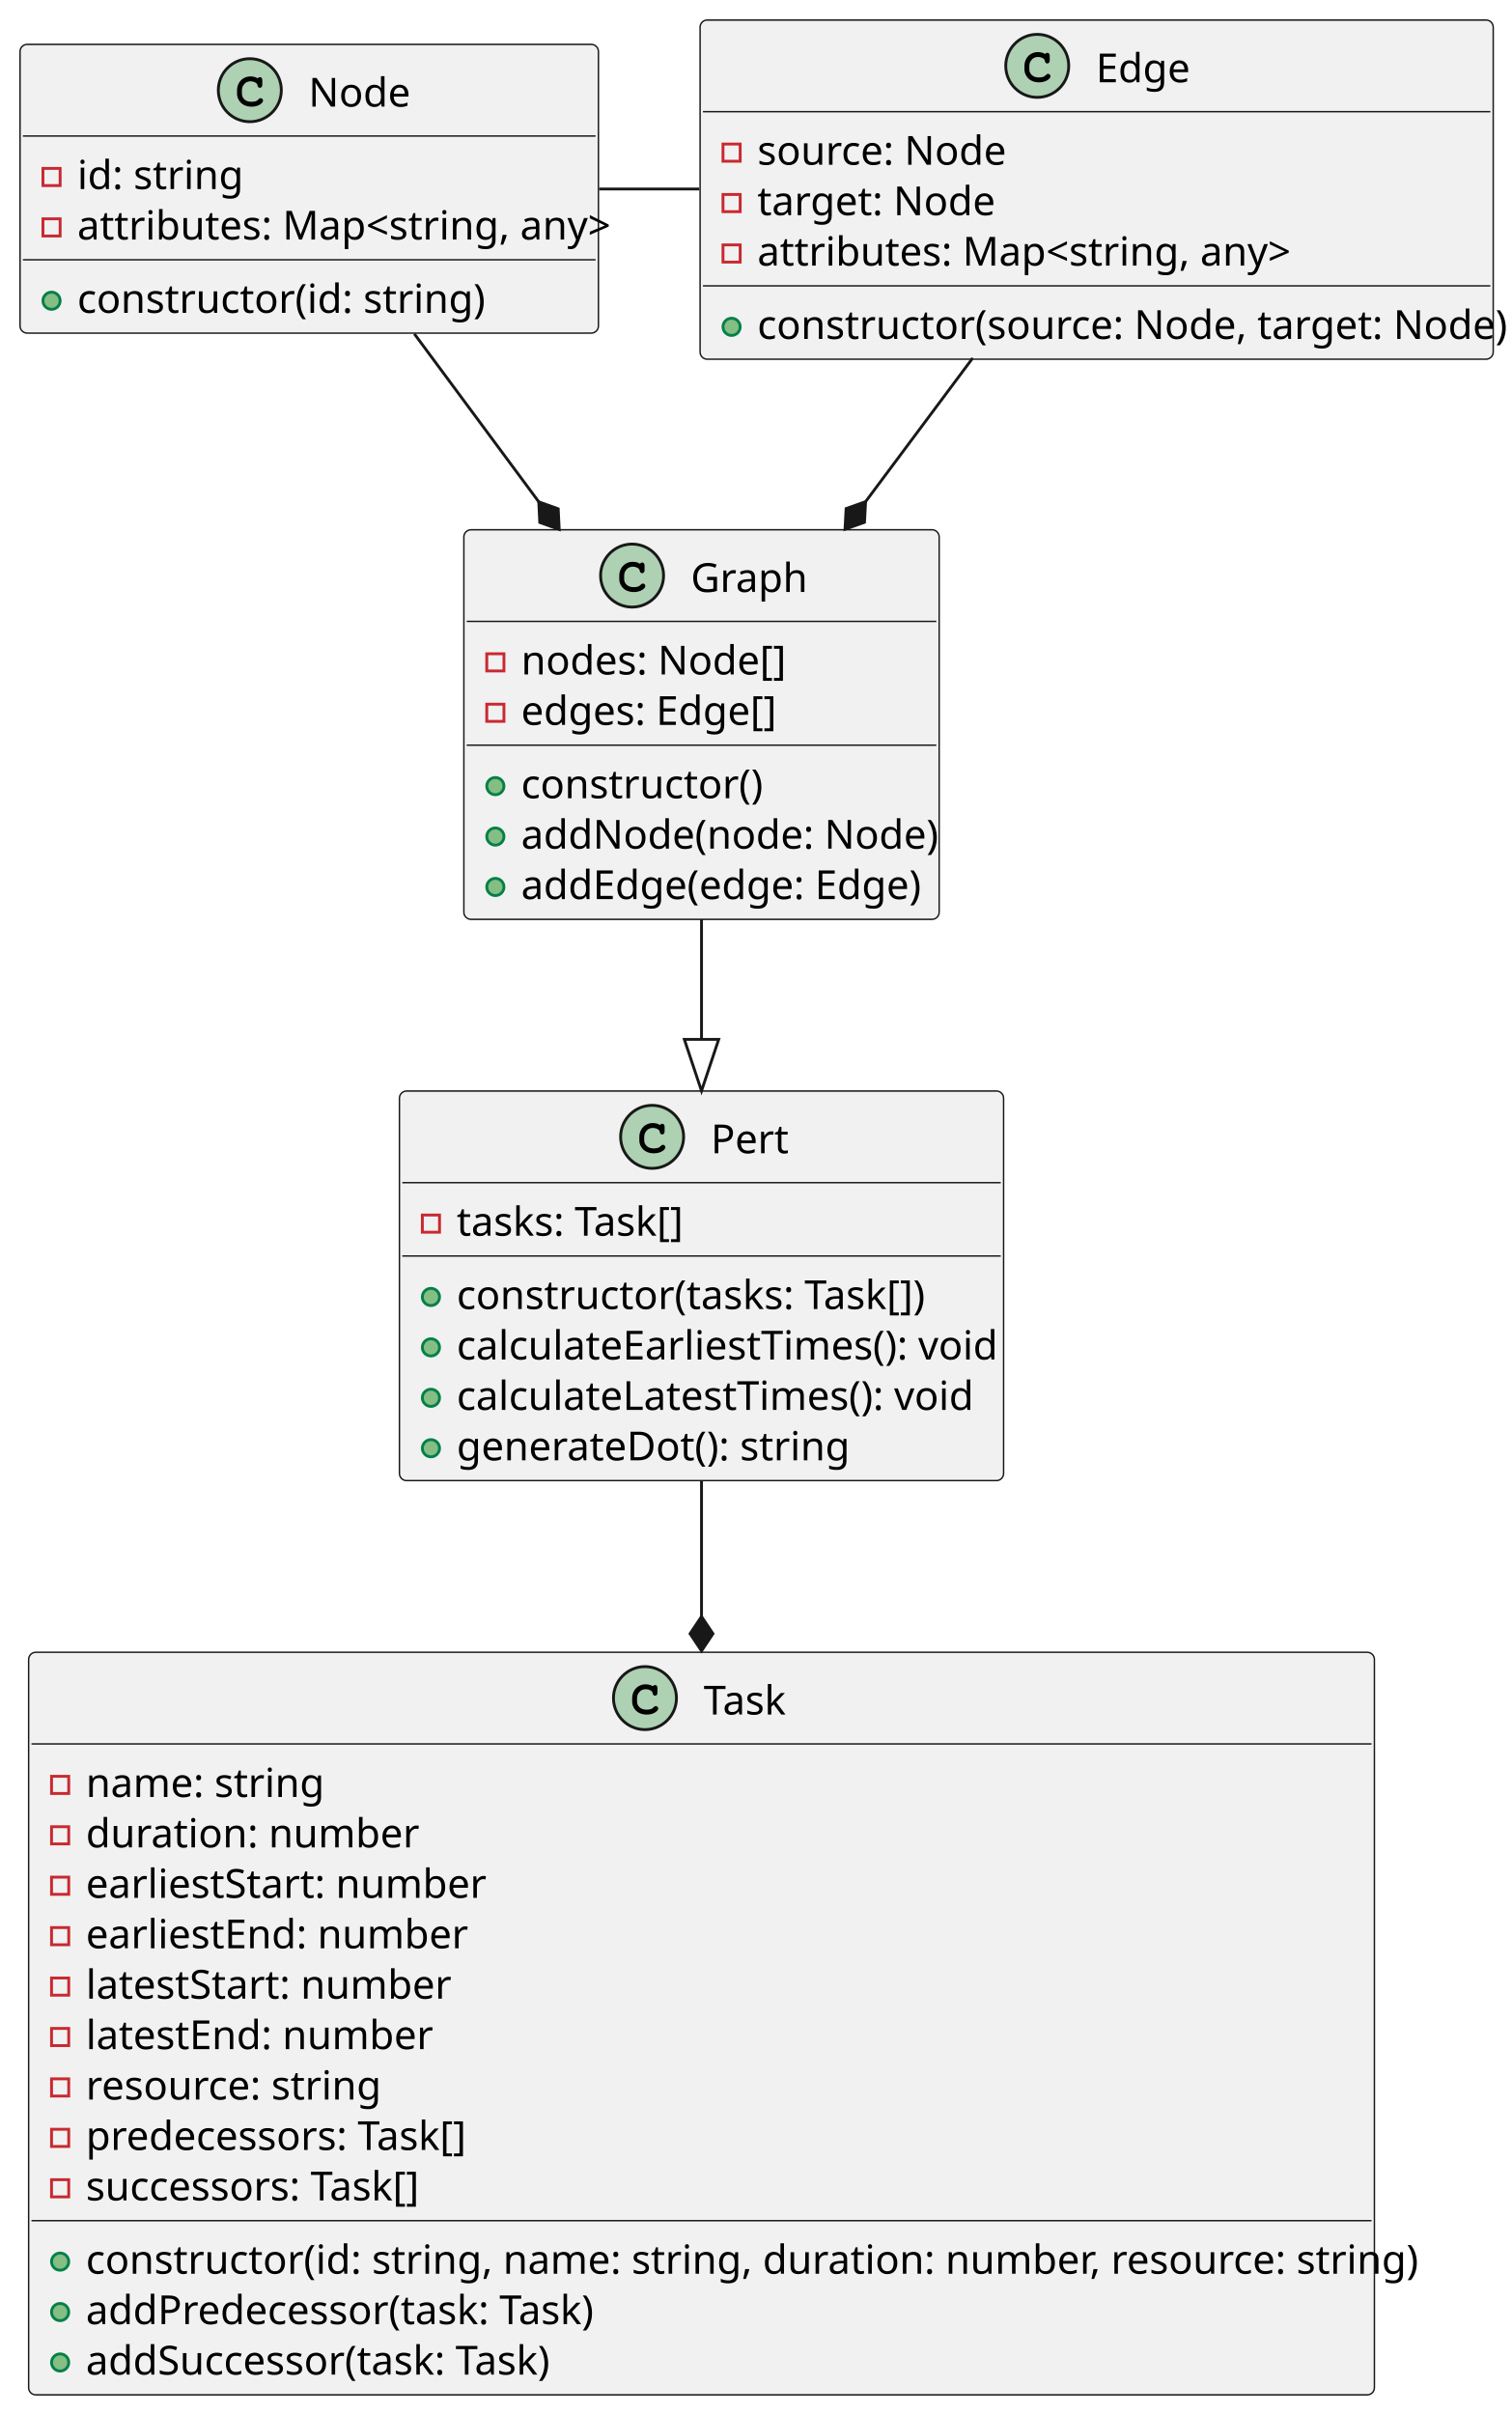
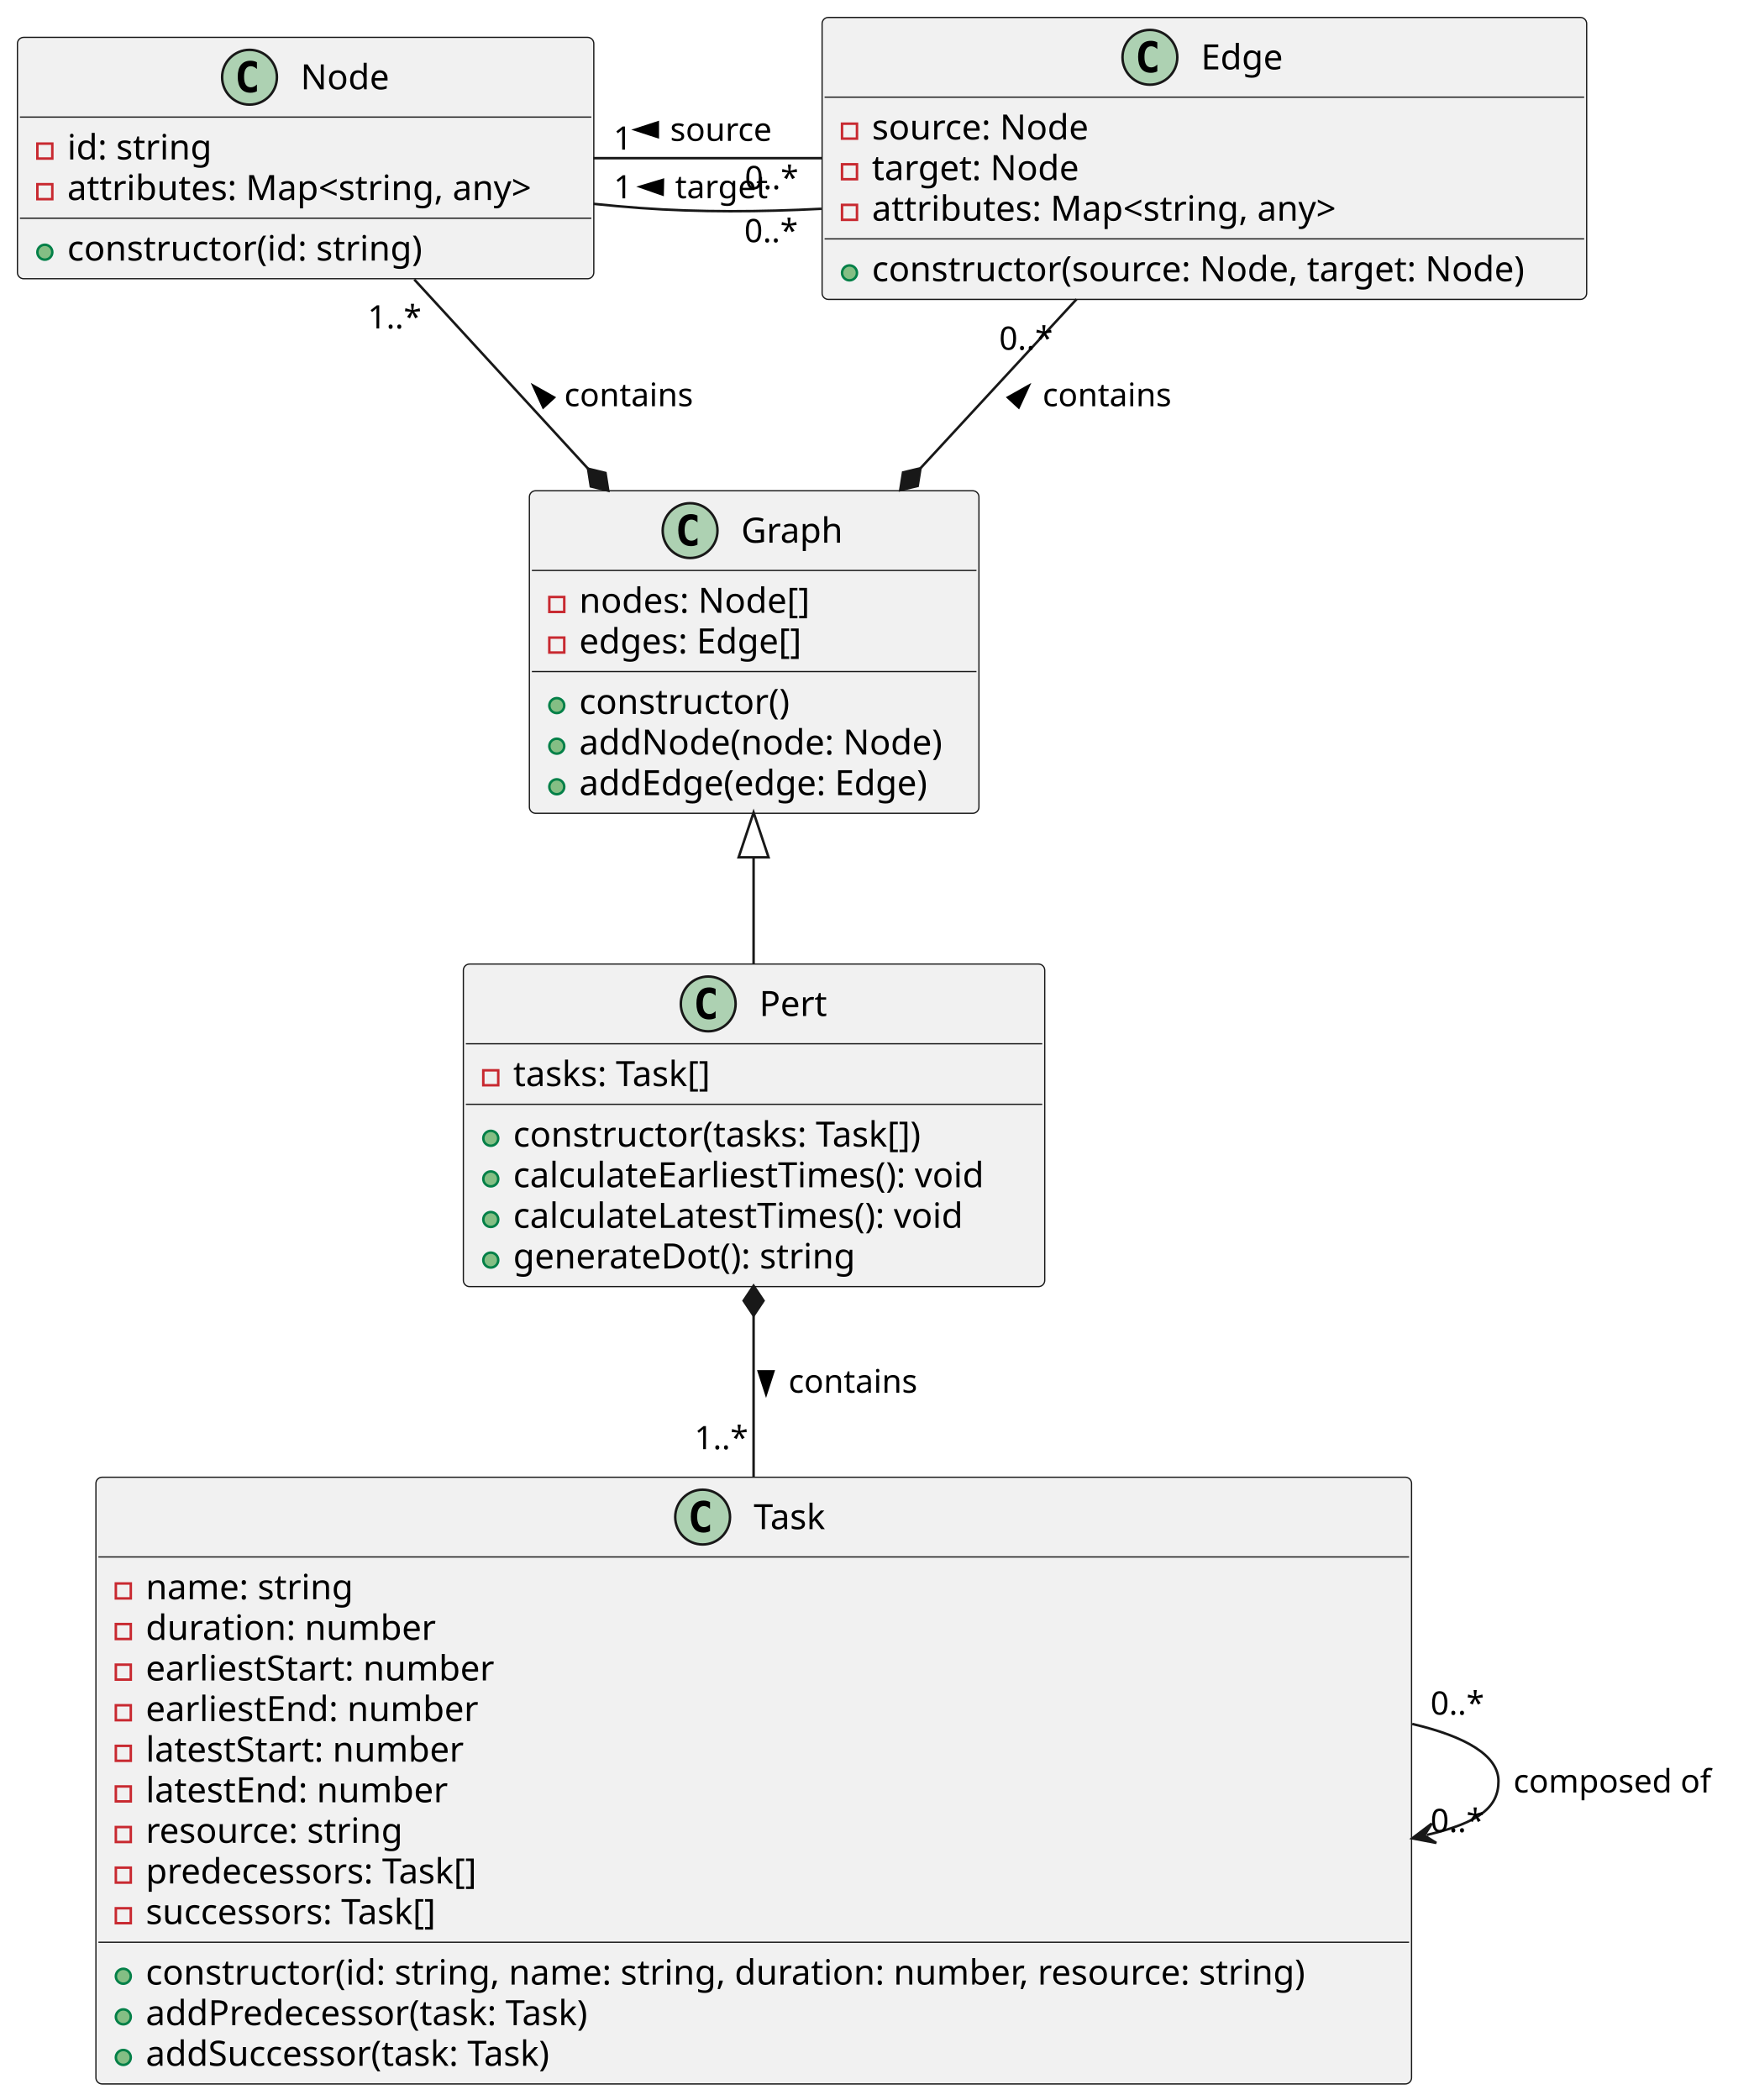
- <svg xmlns="http://www.w3.org/2000/svg" contentStyleType="text/css" height="843px" preserveAspectRatio="none" style="width:528px;height:843px;background:#FFFFFF;" version="1.1" viewBox="0 0 528 843" width="528px" zoomAndPan="magnify">
+ <svg xmlns="http://www.w3.org/2000/svg" contentStyleType="text/css" height="843px" preserveAspectRatio="none" style="width:704px;height:843px;background:#FFFFFF;" version="1.1" viewBox="0 0 704 843" width="704px" zoomAndPan="magnify">
  <defs />
  <g>
    <g id="elem_Node">
-       <rect codeLine="2" fill="#F1F1F1" height="100.828" id="Node" rx="2.5" ry="2.5" style="stroke:#181818;stroke-width:0.5;" width="202" x="7" y="15.5" />
-       <ellipse cx="87.25" cy="31.5" fill="#ADD1B2" rx="11" ry="11" style="stroke:#181818;stroke-width:1.0;" />
-       <path d="M90.016,27.375 Q90.172,27.156 90.359,27.047 Q90.547,26.938 90.766,26.938 Q91.141,26.938 91.375,27.195 Q91.609,27.453 91.609,28.062 L91.609,29.516 Q91.609,30.125 91.375,30.391 Q91.141,30.656 90.766,30.656 Q90.422,30.656 90.219,30.453 Q90.016,30.266 89.906,29.75 Q89.859,29.391 89.672,29.203 Q89.344,28.828 88.734,28.609 Q88.125,28.391 87.5,28.391 Q86.734,28.391 86.102,28.719 Q85.469,29.047 84.977,29.797 Q84.484,30.547 84.484,31.578 L84.484,32.672 Q84.484,33.906 85.375,34.727 Q86.266,35.547 87.859,35.547 Q88.797,35.547 89.453,35.297 Q89.844,35.141 90.266,34.703 Q90.531,34.438 90.68,34.359 Q90.828,34.281 91.031,34.281 Q91.359,34.281 91.617,34.539 Q91.875,34.797 91.875,35.141 Q91.875,35.484 91.531,35.891 Q91.031,36.469 90.234,36.797 Q89.156,37.25 87.859,37.25 Q86.344,37.25 85.141,36.625 Q84.156,36.125 83.469,35.055 Q82.781,33.984 82.781,32.703 L82.781,31.547 Q82.781,30.219 83.398,29.07 Q84.016,27.922 85.109,27.305 Q86.203,26.688 87.438,26.688 Q88.172,26.688 88.82,26.852 Q89.469,27.016 90.016,27.375 Z " fill="#000000" />
-       <text fill="#000000" font-family="sans-serif" font-size="14" lengthAdjust="spacing" textLength="33" x="107.75" y="37.228">Node</text>
-       <line style="stroke:#181818;stroke-width:0.5;" x1="8" x2="208" y1="47.5" y2="47.5" />
-       <rect fill="none" height="6" style="stroke:#C82930;stroke-width:1.0;" width="6" x="15" y="58.805" />
-       <text fill="#000000" font-family="sans-serif" font-size="14" lengthAdjust="spacing" textLength="54" x="27" y="66.033">id: string</text>
-       <rect fill="none" height="6" style="stroke:#C82930;stroke-width:1.0;" width="6" x="15" y="76.414" />
-       <text fill="#000000" font-family="sans-serif" font-size="14" lengthAdjust="spacing" textLength="176" x="27" y="83.643">attributes: Map&lt;string, any&gt;</text>
-       <line style="stroke:#181818;stroke-width:0.5;" x1="8" x2="208" y1="90.719" y2="90.719" />
-       <ellipse cx="18" cy="105.023" fill="#84BE84" rx="3" ry="3" style="stroke:#038048;stroke-width:1.0;" />
-       <text fill="#000000" font-family="sans-serif" font-size="14" lengthAdjust="spacing" textLength="135" x="27" y="109.252">constructor(id: string)</text>
+       <rect codeLine="1" fill="#F1F1F1" height="96.891" id="Node" rx="2.5" ry="2.5" style="stroke:#181818;stroke-width:0.5;" width="231.358" x="7" y="15" />
+       <ellipse cx="100.16" cy="31" fill="#ADD1B2" rx="11" ry="11" style="stroke:#181818;stroke-width:1;" />
+       <path d="M103.129,36.641 Q102.551,36.938 101.91,37.078 Q101.269,37.234 100.566,37.234 Q98.066,37.234 96.738,35.594 Q95.426,33.938 95.426,30.812 Q95.426,27.688 96.738,26.031 Q98.066,24.375 100.566,24.375 Q101.269,24.375 101.91,24.531 Q102.566,24.688 103.129,24.984 L103.129,27.703 Q102.504,27.125 101.91,26.859 Q101.316,26.578 100.691,26.578 Q99.348,26.578 98.66,27.656 Q97.973,28.719 97.973,30.812 Q97.973,32.906 98.66,33.984 Q99.348,35.047 100.691,35.047 Q101.316,35.047 101.91,34.781 Q102.504,34.5 103.129,33.922 L103.129,36.641 Z " fill="#000000" />
+       <text fill="#000000" font-family="sans-serif" font-size="14" lengthAdjust="spacing" textLength="36.538" x="120.66" y="35.847">Node</text>
+       <line style="stroke:#181818;stroke-width:0.5;" x1="8" x2="237.358" y1="47" y2="47" />
+       <rect fill="none" height="6" style="stroke:#C82930;stroke-width:1;" width="6" x="15" y="57.648" />
+       <text fill="#000000" font-family="sans-serif" font-size="14" lengthAdjust="spacing" textLength="62.132" x="27" y="63.995">id: string</text>
+       <rect fill="none" height="6" style="stroke:#C82930;stroke-width:1;" width="6" x="15" y="73.945" />
+       <text fill="#000000" font-family="sans-serif" font-size="14" lengthAdjust="spacing" textLength="205.358" x="27" y="80.292">attributes: Map&lt;string, any&gt;</text>
+       <line style="stroke:#181818;stroke-width:0.5;" x1="8" x2="237.358" y1="87.594" y2="87.594" />
+       <ellipse cx="18" cy="101.242" fill="#84BE84" rx="3" ry="3" style="stroke:#038048;stroke-width:1;" />
+       <text fill="#000000" font-family="sans-serif" font-size="14" lengthAdjust="spacing" textLength="153.111" x="27" y="104.589">constructor(id: string)</text>
    </g>
    <g id="elem_Edge">
-       <rect codeLine="8" fill="#F1F1F1" height="118.438" id="Edge" rx="2.5" ry="2.5" style="stroke:#181818;stroke-width:0.5;" width="277" x="244.5" y="7" />
-       <ellipse cx="362.25" cy="23" fill="#ADD1B2" rx="11" ry="11" style="stroke:#181818;stroke-width:1.0;" />
-       <path d="M365.016,18.875 Q365.172,18.656 365.359,18.547 Q365.547,18.438 365.766,18.438 Q366.141,18.438 366.375,18.695 Q366.609,18.953 366.609,19.562 L366.609,21.016 Q366.609,21.625 366.375,21.891 Q366.141,22.156 365.766,22.156 Q365.422,22.156 365.219,21.953 Q365.016,21.766 364.906,21.25 Q364.859,20.891 364.672,20.703 Q364.344,20.328 363.734,20.109 Q363.125,19.891 362.5,19.891 Q361.734,19.891 361.102,20.219 Q360.469,20.547 359.977,21.297 Q359.484,22.047 359.484,23.078 L359.484,24.172 Q359.484,25.406 360.375,26.227 Q361.266,27.047 362.859,27.047 Q363.797,27.047 364.453,26.797 Q364.844,26.641 365.266,26.203 Q365.531,25.938 365.68,25.859 Q365.828,25.781 366.031,25.781 Q366.359,25.781 366.617,26.039 Q366.875,26.297 366.875,26.641 Q366.875,26.984 366.531,27.391 Q366.031,27.969 365.234,28.297 Q364.156,28.75 362.859,28.75 Q361.344,28.75 360.141,28.125 Q359.156,27.625 358.469,26.555 Q357.781,25.484 357.781,24.203 L357.781,23.047 Q357.781,21.719 358.398,20.57 Q359.016,19.422 360.109,18.805 Q361.203,18.188 362.438,18.188 Q363.172,18.188 363.82,18.352 Q364.469,18.516 365.016,18.875 Z " fill="#000000" />
-       <text fill="#000000" font-family="sans-serif" font-size="14" lengthAdjust="spacing" textLength="33" x="382.75" y="28.729">Edge</text>
-       <line style="stroke:#181818;stroke-width:0.5;" x1="245.5" x2="520.5" y1="39" y2="39" />
-       <rect fill="none" height="6" style="stroke:#C82930;stroke-width:1.0;" width="6" x="252.5" y="50.305" />
-       <text fill="#000000" font-family="sans-serif" font-size="14" lengthAdjust="spacing" textLength="84" x="264.5" y="57.533">source: Node</text>
-       <rect fill="none" height="6" style="stroke:#C82930;stroke-width:1.0;" width="6" x="252.5" y="67.914" />
-       <text fill="#000000" font-family="sans-serif" font-size="14" lengthAdjust="spacing" textLength="78" x="264.5" y="75.143">target: Node</text>
-       <rect fill="none" height="6" style="stroke:#C82930;stroke-width:1.0;" width="6" x="252.5" y="85.523" />
-       <text fill="#000000" font-family="sans-serif" font-size="14" lengthAdjust="spacing" textLength="176" x="264.5" y="92.752">attributes: Map&lt;string, any&gt;</text>
-       <line style="stroke:#181818;stroke-width:0.5;" x1="245.5" x2="520.5" y1="99.828" y2="99.828" />
-       <ellipse cx="255.5" cy="114.133" fill="#84BE84" rx="3" ry="3" style="stroke:#038048;stroke-width:1.0;" />
-       <text fill="#000000" font-family="sans-serif" font-size="14" lengthAdjust="spacing" textLength="251" x="264.5" y="118.361">constructor(source: Node, target: Node)</text>
+       <rect codeLine="7" fill="#F1F1F1" height="113.188" id="Edge" rx="2.5" ry="2.5" style="stroke:#181818;stroke-width:0.5;" width="306.902" x="330" y="7" />
+       <ellipse cx="461.585" cy="23" fill="#ADD1B2" rx="11" ry="11" style="stroke:#181818;stroke-width:1;" />
+       <path d="M464.554,28.641 Q463.976,28.938 463.335,29.078 Q462.694,29.234 461.991,29.234 Q459.491,29.234 458.163,27.594 Q456.851,25.938 456.851,22.812 Q456.851,19.688 458.163,18.031 Q459.491,16.375 461.991,16.375 Q462.694,16.375 463.335,16.531 Q463.991,16.688 464.554,16.984 L464.554,19.703 Q463.929,19.125 463.335,18.859 Q462.741,18.578 462.116,18.578 Q460.772,18.578 460.085,19.656 Q459.397,20.719 459.397,22.812 Q459.397,24.906 460.085,25.984 Q460.772,27.047 462.116,27.047 Q462.741,27.047 463.335,26.781 Q463.929,26.5 464.554,25.922 L464.554,28.641 Z " fill="#000000" />
+       <text fill="#000000" font-family="sans-serif" font-size="14" lengthAdjust="spacing" textLength="35.232" x="482.085" y="27.847">Edge</text>
+       <line style="stroke:#181818;stroke-width:0.5;" x1="331" x2="635.902" y1="39" y2="39" />
+       <rect fill="none" height="6" style="stroke:#C82930;stroke-width:1;" width="6" x="338" y="49.648" />
+       <text fill="#000000" font-family="sans-serif" font-size="14" lengthAdjust="spacing" textLength="92.504" x="350" y="55.995">source: Node</text>
+       <rect fill="none" height="6" style="stroke:#C82930;stroke-width:1;" width="6" x="338" y="65.945" />
+       <text fill="#000000" font-family="sans-serif" font-size="14" lengthAdjust="spacing" textLength="88.519" x="350" y="72.292">target: Node</text>
+       <rect fill="none" height="6" style="stroke:#C82930;stroke-width:1;" width="6" x="338" y="82.242" />
+       <text fill="#000000" font-family="sans-serif" font-size="14" lengthAdjust="spacing" textLength="205.358" x="350" y="88.589">attributes: Map&lt;string, any&gt;</text>
+       <line style="stroke:#181818;stroke-width:0.5;" x1="331" x2="635.902" y1="95.891" y2="95.891" />
+       <ellipse cx="341" cy="109.539" fill="#84BE84" rx="3" ry="3" style="stroke:#038048;stroke-width:1;" />
+       <text fill="#000000" font-family="sans-serif" font-size="14" lengthAdjust="spacing" textLength="280.902" x="350" y="112.886">constructor(source: Node, target: Node)</text>
    </g>
    <g id="elem_Graph">
-       <rect codeLine="15" fill="#F1F1F1" height="136.047" id="Graph" rx="2.5" ry="2.5" style="stroke:#181818;stroke-width:0.5;" width="166" x="162" y="185" />
-       <ellipse cx="220.75" cy="201" fill="#ADD1B2" rx="11" ry="11" style="stroke:#181818;stroke-width:1.0;" />
-       <path d="M223.516,196.875 Q223.672,196.656 223.859,196.547 Q224.047,196.438 224.266,196.438 Q224.641,196.438 224.875,196.695 Q225.109,196.953 225.109,197.562 L225.109,199.016 Q225.109,199.625 224.875,199.891 Q224.641,200.156 224.266,200.156 Q223.922,200.156 223.719,199.953 Q223.516,199.766 223.406,199.25 Q223.359,198.891 223.172,198.703 Q222.844,198.328 222.234,198.109 Q221.625,197.891 221,197.891 Q220.234,197.891 219.602,198.219 Q218.969,198.547 218.477,199.297 Q217.984,200.047 217.984,201.078 L217.984,202.172 Q217.984,203.406 218.875,204.227 Q219.766,205.047 221.359,205.047 Q222.297,205.047 222.953,204.797 Q223.344,204.641 223.766,204.203 Q224.031,203.938 224.18,203.859 Q224.328,203.781 224.531,203.781 Q224.859,203.781 225.117,204.039 Q225.375,204.297 225.375,204.641 Q225.375,204.984 225.031,205.391 Q224.531,205.969 223.734,206.297 Q222.656,206.75 221.359,206.75 Q219.844,206.75 218.641,206.125 Q217.656,205.625 216.969,204.555 Q216.281,203.484 216.281,202.203 L216.281,201.047 Q216.281,199.719 216.898,198.57 Q217.516,197.422 218.609,196.805 Q219.703,196.188 220.938,196.188 Q221.672,196.188 222.32,196.352 Q222.969,196.516 223.516,196.875 Z " fill="#000000" />
-       <text fill="#000000" font-family="sans-serif" font-size="14" lengthAdjust="spacing" textLength="40" x="241.25" y="206.728">Graph</text>
-       <line style="stroke:#181818;stroke-width:0.5;" x1="163" x2="327" y1="217" y2="217" />
-       <rect fill="none" height="6" style="stroke:#C82930;stroke-width:1.0;" width="6" x="170" y="228.305" />
-       <text fill="#000000" font-family="sans-serif" font-size="14" lengthAdjust="spacing" textLength="88" x="182" y="235.533">nodes: Node[]</text>
-       <rect fill="none" height="6" style="stroke:#C82930;stroke-width:1.0;" width="6" x="170" y="245.914" />
-       <text fill="#000000" font-family="sans-serif" font-size="14" lengthAdjust="spacing" textLength="88" x="182" y="253.143">edges: Edge[]</text>
-       <line style="stroke:#181818;stroke-width:0.5;" x1="163" x2="327" y1="260.219" y2="260.219" />
-       <ellipse cx="173" cy="274.523" fill="#84BE84" rx="3" ry="3" style="stroke:#038048;stroke-width:1.0;" />
-       <text fill="#000000" font-family="sans-serif" font-size="14" lengthAdjust="spacing" textLength="81" x="182" y="278.752">constructor()</text>
-       <ellipse cx="173" cy="292.133" fill="#84BE84" rx="3" ry="3" style="stroke:#038048;stroke-width:1.0;" />
-       <text fill="#000000" font-family="sans-serif" font-size="14" lengthAdjust="spacing" textLength="140" x="182" y="296.361">addNode(node: Node)</text>
-       <ellipse cx="173" cy="309.742" fill="#84BE84" rx="3" ry="3" style="stroke:#038048;stroke-width:1.0;" />
-       <text fill="#000000" font-family="sans-serif" font-size="14" lengthAdjust="spacing" textLength="140" x="182" y="313.971">addEdge(edge: Edge)</text>
+       <rect codeLine="14" fill="#F1F1F1" height="129.484" id="Graph" rx="2.5" ry="2.5" style="stroke:#181818;stroke-width:0.5;" width="180.458" x="212.5" y="197" />
+       <ellipse cx="277.007" cy="213" fill="#ADD1B2" rx="11" ry="11" style="stroke:#181818;stroke-width:1;" />
+       <path d="M279.976,218.641 Q279.398,218.938 278.757,219.078 Q278.117,219.234 277.414,219.234 Q274.914,219.234 273.585,217.594 Q272.273,215.938 272.273,212.812 Q272.273,209.688 273.585,208.031 Q274.914,206.375 277.414,206.375 Q278.117,206.375 278.757,206.531 Q279.414,206.688 279.976,206.984 L279.976,209.703 Q279.351,209.125 278.757,208.859 Q278.164,208.578 277.539,208.578 Q276.195,208.578 275.507,209.656 Q274.82,210.719 274.82,212.812 Q274.82,214.906 275.507,215.984 Q276.195,217.047 277.539,217.047 Q278.164,217.047 278.757,216.781 Q279.351,216.5 279.976,215.922 L279.976,218.641 Z " fill="#000000" />
+       <text fill="#000000" font-family="sans-serif" font-size="14" lengthAdjust="spacing" textLength="42.943" x="297.507" y="217.847">Graph</text>
+       <line style="stroke:#181818;stroke-width:0.5;" x1="213.5" x2="391.958" y1="229" y2="229" />
+       <rect fill="none" height="6" style="stroke:#C82930;stroke-width:1;" width="6" x="220.5" y="239.648" />
+       <text fill="#000000" font-family="sans-serif" font-size="14" lengthAdjust="spacing" textLength="98.861" x="232.5" y="245.995">nodes: Node[]</text>
+       <rect fill="none" height="6" style="stroke:#C82930;stroke-width:1;" width="6" x="220.5" y="255.945" />
+       <text fill="#000000" font-family="sans-serif" font-size="14" lengthAdjust="spacing" textLength="97.617" x="232.5" y="262.292">edges: Edge[]</text>
+       <line style="stroke:#181818;stroke-width:0.5;" x1="213.5" x2="391.958" y1="269.594" y2="269.594" />
+       <ellipse cx="223.5" cy="283.242" fill="#84BE84" rx="3" ry="3" style="stroke:#038048;stroke-width:1;" />
+       <text fill="#000000" font-family="sans-serif" font-size="14" lengthAdjust="spacing" textLength="90.98" x="232.5" y="286.589">constructor()</text>
+       <ellipse cx="223.5" cy="299.539" fill="#84BE84" rx="3" ry="3" style="stroke:#038048;stroke-width:1;" />
+       <text fill="#000000" font-family="sans-serif" font-size="14" lengthAdjust="spacing" textLength="154.458" x="232.5" y="302.886">addNode(node: Node)</text>
+       <ellipse cx="223.5" cy="315.836" fill="#84BE84" rx="3" ry="3" style="stroke:#038048;stroke-width:1;" />
+       <text fill="#000000" font-family="sans-serif" font-size="14" lengthAdjust="spacing" textLength="151.908" x="232.5" y="319.183">addEdge(edge: Edge)</text>
    </g>
    <g id="elem_Task">
-       <rect codeLine="23" fill="#F1F1F1" height="259.312" id="Task" rx="2.5" ry="2.5" style="stroke:#181818;stroke-width:0.5;" width="470" x="10" y="577" />
-       <ellipse cx="225.25" cy="593" fill="#ADD1B2" rx="11" ry="11" style="stroke:#181818;stroke-width:1.0;" />
-       <path d="M228.016,588.875 Q228.172,588.656 228.359,588.547 Q228.547,588.438 228.766,588.438 Q229.141,588.438 229.375,588.695 Q229.609,588.953 229.609,589.562 L229.609,591.016 Q229.609,591.625 229.375,591.891 Q229.141,592.156 228.766,592.156 Q228.422,592.156 228.219,591.953 Q228.016,591.766 227.906,591.25 Q227.859,590.891 227.672,590.703 Q227.344,590.328 226.734,590.109 Q226.125,589.891 225.5,589.891 Q224.734,589.891 224.102,590.219 Q223.469,590.547 222.977,591.297 Q222.484,592.047 222.484,593.078 L222.484,594.172 Q222.484,595.406 223.375,596.227 Q224.266,597.047 225.859,597.047 Q226.797,597.047 227.453,596.797 Q227.844,596.641 228.266,596.203 Q228.531,595.938 228.68,595.859 Q228.828,595.781 229.031,595.781 Q229.359,595.781 229.617,596.039 Q229.875,596.297 229.875,596.641 Q229.875,596.984 229.531,597.391 Q229.031,597.969 228.234,598.297 Q227.156,598.75 225.859,598.75 Q224.344,598.75 223.141,598.125 Q222.156,597.625 221.469,596.555 Q220.781,595.484 220.781,594.203 L220.781,593.047 Q220.781,591.719 221.398,590.57 Q222.016,589.422 223.109,588.805 Q224.203,588.188 225.438,588.188 Q226.172,588.188 226.82,588.352 Q227.469,588.516 228.016,588.875 Z " fill="#000000" />
-       <text fill="#000000" font-family="sans-serif" font-size="14" lengthAdjust="spacing" textLength="31" x="245.75" y="598.729">Task</text>
-       <line style="stroke:#181818;stroke-width:0.5;" x1="11" x2="479" y1="609" y2="609" />
-       <rect fill="none" height="6" style="stroke:#C82930;stroke-width:1.0;" width="6" x="18" y="620.305" />
-       <text fill="#000000" font-family="sans-serif" font-size="14" lengthAdjust="spacing" textLength="78" x="30" y="627.533">name: string</text>
-       <rect fill="none" height="6" style="stroke:#C82930;stroke-width:1.0;" width="6" x="18" y="637.914" />
-       <text fill="#000000" font-family="sans-serif" font-size="14" lengthAdjust="spacing" textLength="108" x="30" y="645.143">duration: number</text>
-       <rect fill="none" height="6" style="stroke:#C82930;stroke-width:1.0;" width="6" x="18" y="655.523" />
-       <text fill="#000000" font-family="sans-serif" font-size="14" lengthAdjust="spacing" textLength="132" x="30" y="662.752">earliestStart: number</text>
-       <rect fill="none" height="6" style="stroke:#C82930;stroke-width:1.0;" width="6" x="18" y="673.133" />
-       <text fill="#000000" font-family="sans-serif" font-size="14" lengthAdjust="spacing" textLength="127" x="30" y="680.361">earliestEnd: number</text>
-       <rect fill="none" height="6" style="stroke:#C82930;stroke-width:1.0;" width="6" x="18" y="690.742" />
-       <text fill="#000000" font-family="sans-serif" font-size="14" lengthAdjust="spacing" textLength="120" x="30" y="697.971">latestStart: number</text>
-       <rect fill="none" height="6" style="stroke:#C82930;stroke-width:1.0;" width="6" x="18" y="708.352" />
-       <text fill="#000000" font-family="sans-serif" font-size="14" lengthAdjust="spacing" textLength="115" x="30" y="715.58">latestEnd: number</text>
-       <rect fill="none" height="6" style="stroke:#C82930;stroke-width:1.0;" width="6" x="18" y="725.961" />
-       <text fill="#000000" font-family="sans-serif" font-size="14" lengthAdjust="spacing" textLength="99" x="30" y="733.189">resource: string</text>
-       <rect fill="none" height="6" style="stroke:#C82930;stroke-width:1.0;" width="6" x="18" y="743.57" />
-       <text fill="#000000" font-family="sans-serif" font-size="14" lengthAdjust="spacing" textLength="133" x="30" y="750.799">predecessors: Task[]</text>
-       <rect fill="none" height="6" style="stroke:#C82930;stroke-width:1.0;" width="6" x="18" y="761.18" />
-       <text fill="#000000" font-family="sans-serif" font-size="14" lengthAdjust="spacing" textLength="118" x="30" y="768.408">successors: Task[]</text>
-       <line style="stroke:#181818;stroke-width:0.5;" x1="11" x2="479" y1="775.484" y2="775.484" />
-       <ellipse cx="21" cy="789.789" fill="#84BE84" rx="3" ry="3" style="stroke:#038048;stroke-width:1.0;" />
-       <text fill="#000000" font-family="sans-serif" font-size="14" lengthAdjust="spacing" textLength="444" x="30" y="794.018">constructor(id: string, name: string, duration: number, resource: string)</text>
-       <ellipse cx="21" cy="807.398" fill="#84BE84" rx="3" ry="3" style="stroke:#038048;stroke-width:1.0;" />
-       <text fill="#000000" font-family="sans-serif" font-size="14" lengthAdjust="spacing" textLength="179" x="30" y="811.627">addPredecessor(task: Task)</text>
-       <ellipse cx="21" cy="825.008" fill="#84BE84" rx="3" ry="3" style="stroke:#038048;stroke-width:1.0;" />
-       <text fill="#000000" font-family="sans-serif" font-size="14" lengthAdjust="spacing" textLength="165" x="30" y="829.236">addSuccessor(task: Task)</text>
+       <rect codeLine="22" fill="#F1F1F1" height="243.562" id="Task" rx="2.5" ry="2.5" style="stroke:#181818;stroke-width:0.5;" width="528.113" x="38.5" y="593" />
+       <ellipse cx="282.041" cy="609" fill="#ADD1B2" rx="11" ry="11" style="stroke:#181818;stroke-width:1;" />
+       <path d="M285.009,614.641 Q284.431,614.938 283.791,615.078 Q283.15,615.234 282.447,615.234 Q279.947,615.234 278.619,613.594 Q277.306,611.938 277.306,608.812 Q277.306,605.688 278.619,604.031 Q279.947,602.375 282.447,602.375 Q283.15,602.375 283.791,602.531 Q284.447,602.688 285.009,602.984 L285.009,605.703 Q284.384,605.125 283.791,604.859 Q283.197,604.578 282.572,604.578 Q281.228,604.578 280.541,605.656 Q279.853,606.719 279.853,608.812 Q279.853,610.906 280.541,611.984 Q281.228,613.047 282.572,613.047 Q283.197,613.047 283.791,612.781 Q284.384,612.5 285.009,611.922 L285.009,614.641 Z " fill="#000000" />
+       <text fill="#000000" font-family="sans-serif" font-size="14" lengthAdjust="spacing" textLength="32.532" x="302.541" y="613.847">Task</text>
+       <line style="stroke:#181818;stroke-width:0.5;" x1="39.5" x2="565.613" y1="625" y2="625" />
+       <rect fill="none" height="6" style="stroke:#C82930;stroke-width:1;" width="6" x="46.5" y="635.648" />
+       <text fill="#000000" font-family="sans-serif" font-size="14" lengthAdjust="spacing" textLength="89.059" x="58.5" y="641.995">name: string</text>
+       <rect fill="none" height="6" style="stroke:#C82930;stroke-width:1;" width="6" x="46.5" y="651.945" />
+       <text fill="#000000" font-family="sans-serif" font-size="14" lengthAdjust="spacing" textLength="122.719" x="58.5" y="658.292">duration: number</text>
+       <rect fill="none" height="6" style="stroke:#C82930;stroke-width:1;" width="6" x="46.5" y="668.242" />
+       <text fill="#000000" font-family="sans-serif" font-size="14" lengthAdjust="spacing" textLength="150.131" x="58.5" y="674.589">earliestStart: number</text>
+       <rect fill="none" height="6" style="stroke:#C82930;stroke-width:1;" width="6" x="46.5" y="684.539" />
+       <text fill="#000000" font-family="sans-serif" font-size="14" lengthAdjust="spacing" textLength="142.536" x="58.5" y="690.886">earliestEnd: number</text>
+       <rect fill="none" height="6" style="stroke:#C82930;stroke-width:1;" width="6" x="46.5" y="700.836" />
+       <text fill="#000000" font-family="sans-serif" font-size="14" lengthAdjust="spacing" textLength="137.361" x="58.5" y="707.183">latestStart: number</text>
+       <rect fill="none" height="6" style="stroke:#C82930;stroke-width:1;" width="6" x="46.5" y="717.133" />
+       <text fill="#000000" font-family="sans-serif" font-size="14" lengthAdjust="spacing" textLength="129.767" x="58.5" y="723.48">latestEnd: number</text>
+       <rect fill="none" height="6" style="stroke:#C82930;stroke-width:1;" width="6" x="46.5" y="733.43" />
+       <text fill="#000000" font-family="sans-serif" font-size="14" lengthAdjust="spacing" textLength="110.523" x="58.5" y="739.776">resource: string</text>
+       <rect fill="none" height="6" style="stroke:#C82930;stroke-width:1;" width="6" x="46.5" y="749.727" />
+       <text fill="#000000" font-family="sans-serif" font-size="14" lengthAdjust="spacing" textLength="145.893" x="58.5" y="756.073">predecessors: Task[]</text>
+       <rect fill="none" height="6" style="stroke:#C82930;stroke-width:1;" width="6" x="46.5" y="766.023" />
+       <text fill="#000000" font-family="sans-serif" font-size="14" lengthAdjust="spacing" textLength="129.001" x="58.5" y="772.37">successors: Task[]</text>
+       <line style="stroke:#181818;stroke-width:0.5;" x1="39.5" x2="565.613" y1="779.672" y2="779.672" />
+       <ellipse cx="49.5" cy="793.32" fill="#84BE84" rx="3" ry="3" style="stroke:#038048;stroke-width:1;" />
+       <text fill="#000000" font-family="sans-serif" font-size="14" lengthAdjust="spacing" textLength="502.113" x="58.5" y="796.667">constructor(id: string, name: string, duration: number, resource: string)</text>
+       <ellipse cx="49.5" cy="809.617" fill="#84BE84" rx="3" ry="3" style="stroke:#038048;stroke-width:1;" />
+       <text fill="#000000" font-family="sans-serif" font-size="14" lengthAdjust="spacing" textLength="193.977" x="58.5" y="812.964">addPredecessor(task: Task)</text>
+       <ellipse cx="49.5" cy="825.914" fill="#84BE84" rx="3" ry="3" style="stroke:#038048;stroke-width:1;" />
+       <text fill="#000000" font-family="sans-serif" font-size="14" lengthAdjust="spacing" textLength="179.122" x="58.5" y="829.261">addSuccessor(task: Task)</text>
    </g>
    <g id="elem_Pert">
-       <rect codeLine="38" fill="#F1F1F1" height="136.047" id="Pert" rx="2.5" ry="2.5" style="stroke:#181818;stroke-width:0.5;" width="211" x="139.5" y="381" />
-       <ellipse cx="227.75" cy="397" fill="#ADD1B2" rx="11" ry="11" style="stroke:#181818;stroke-width:1.0;" />
-       <path d="M230.516,392.875 Q230.672,392.656 230.859,392.547 Q231.047,392.438 231.266,392.438 Q231.641,392.438 231.875,392.695 Q232.109,392.953 232.109,393.562 L232.109,395.016 Q232.109,395.625 231.875,395.891 Q231.641,396.156 231.266,396.156 Q230.922,396.156 230.719,395.953 Q230.516,395.766 230.406,395.25 Q230.359,394.891 230.172,394.703 Q229.844,394.328 229.234,394.109 Q228.625,393.891 228,393.891 Q227.234,393.891 226.602,394.219 Q225.969,394.547 225.477,395.297 Q224.984,396.047 224.984,397.078 L224.984,398.172 Q224.984,399.406 225.875,400.227 Q226.766,401.047 228.359,401.047 Q229.297,401.047 229.953,400.797 Q230.344,400.641 230.766,400.203 Q231.031,399.938 231.18,399.859 Q231.328,399.781 231.531,399.781 Q231.859,399.781 232.117,400.039 Q232.375,400.297 232.375,400.641 Q232.375,400.984 232.031,401.391 Q231.531,401.969 230.734,402.297 Q229.656,402.75 228.359,402.75 Q226.844,402.75 225.641,402.125 Q224.656,401.625 223.969,400.555 Q223.281,399.484 223.281,398.203 L223.281,397.047 Q223.281,395.719 223.898,394.57 Q224.516,393.422 225.609,392.805 Q226.703,392.188 227.938,392.188 Q228.672,392.188 229.32,392.352 Q229.969,392.516 230.516,392.875 Z " fill="#000000" />
-       <text fill="#000000" font-family="sans-serif" font-size="14" lengthAdjust="spacing" textLength="26" x="248.25" y="402.728">Pert</text>
-       <line style="stroke:#181818;stroke-width:0.5;" x1="140.5" x2="349.5" y1="413" y2="413" />
-       <rect fill="none" height="6" style="stroke:#C82930;stroke-width:1.0;" width="6" x="147.5" y="424.305" />
-       <text fill="#000000" font-family="sans-serif" font-size="14" lengthAdjust="spacing" textLength="80" x="159.5" y="431.533">tasks: Task[]</text>
-       <line style="stroke:#181818;stroke-width:0.5;" x1="140.5" x2="349.5" y1="438.609" y2="438.609" />
-       <ellipse cx="150.5" cy="452.914" fill="#84BE84" rx="3" ry="3" style="stroke:#038048;stroke-width:1.0;" />
-       <text fill="#000000" font-family="sans-serif" font-size="14" lengthAdjust="spacing" textLength="161" x="159.5" y="457.143">constructor(tasks: Task[])</text>
-       <ellipse cx="150.5" cy="470.523" fill="#84BE84" rx="3" ry="3" style="stroke:#038048;stroke-width:1.0;" />
-       <text fill="#000000" font-family="sans-serif" font-size="14" lengthAdjust="spacing" textLength="185" x="159.5" y="474.752">calculateEarliestTimes(): void</text>
-       <ellipse cx="150.5" cy="488.133" fill="#84BE84" rx="3" ry="3" style="stroke:#038048;stroke-width:1.0;" />
-       <text fill="#000000" font-family="sans-serif" font-size="14" lengthAdjust="spacing" textLength="177" x="159.5" y="492.361">calculateLatestTimes(): void</text>
-       <ellipse cx="150.5" cy="505.742" fill="#84BE84" rx="3" ry="3" style="stroke:#038048;stroke-width:1.0;" />
-       <text fill="#000000" font-family="sans-serif" font-size="14" lengthAdjust="spacing" textLength="132" x="159.5" y="509.971">generateDot(): string</text>
+       <rect codeLine="37" fill="#F1F1F1" height="129.484" id="Pert" rx="2.5" ry="2.5" style="stroke:#181818;stroke-width:0.5;" width="233.368" x="186" y="387" />
+       <ellipse cx="284.284" cy="403" fill="#ADD1B2" rx="11" ry="11" style="stroke:#181818;stroke-width:1;" />
+       <path d="M287.252,408.641 Q286.674,408.938 286.034,409.078 Q285.393,409.234 284.69,409.234 Q282.19,409.234 280.862,407.594 Q279.549,405.938 279.549,402.812 Q279.549,399.688 280.862,398.031 Q282.19,396.375 284.69,396.375 Q285.393,396.375 286.034,396.531 Q286.69,396.688 287.252,396.984 L287.252,399.703 Q286.627,399.125 286.034,398.859 Q285.44,398.578 284.815,398.578 Q283.471,398.578 282.784,399.656 Q282.096,400.719 282.096,402.812 Q282.096,404.906 282.784,405.984 Q283.471,407.047 284.815,407.047 Q285.44,407.047 286.034,406.781 Q286.627,406.5 287.252,405.922 L287.252,408.641 Z " fill="#000000" />
+       <text fill="#000000" font-family="sans-serif" font-size="14" lengthAdjust="spacing" textLength="28.301" x="304.784" y="407.847">Pert</text>
+       <line style="stroke:#181818;stroke-width:0.5;" x1="187" x2="418.368" y1="419" y2="419" />
+       <rect fill="none" height="6" style="stroke:#C82930;stroke-width:1;" width="6" x="194" y="429.648" />
+       <text fill="#000000" font-family="sans-serif" font-size="14" lengthAdjust="spacing" textLength="89.387" x="206" y="435.995">tasks: Task[]</text>
+       <line style="stroke:#181818;stroke-width:0.5;" x1="187" x2="418.368" y1="443.297" y2="443.297" />
+       <ellipse cx="197" cy="456.945" fill="#84BE84" rx="3" ry="3" style="stroke:#038048;stroke-width:1;" />
+       <text fill="#000000" font-family="sans-serif" font-size="14" lengthAdjust="spacing" textLength="180.366" x="206" y="460.292">constructor(tasks: Task[])</text>
+       <ellipse cx="197" cy="473.242" fill="#84BE84" rx="3" ry="3" style="stroke:#038048;stroke-width:1;" />
+       <text fill="#000000" font-family="sans-serif" font-size="14" lengthAdjust="spacing" textLength="207.368" x="206" y="476.589">calculateEarliestTimes(): void</text>
+       <ellipse cx="197" cy="489.539" fill="#84BE84" rx="3" ry="3" style="stroke:#038048;stroke-width:1;" />
+       <text fill="#000000" font-family="sans-serif" font-size="14" lengthAdjust="spacing" textLength="198.276" x="206" y="492.886">calculateLatestTimes(): void</text>
+       <ellipse cx="197" cy="505.836" fill="#84BE84" rx="3" ry="3" style="stroke:#038048;stroke-width:1;" />
+       <text fill="#000000" font-family="sans-serif" font-size="14" lengthAdjust="spacing" textLength="148.538" x="206" y="509.183">generateDot(): string</text>
    </g>
    <g id="link_Node_Edge">
-       <path codeLine="46" d="M209.25,66 C220.9,66 232.55,66 244.2,66 " fill="none" id="Node-Edge" style="stroke:#181818;stroke-width:1.0;" />
+       <path codeLine="45" d="M238.21,63.5 C267.39,63.5 299.18,63.5 329.9,63.5 " fill="none" id="Node-Edge" style="stroke:#181818;stroke-width:1;" />
+       <polygon fill="#000000" points="255,52.066,264.045,55.005,264.045,49.127,255,52.066" style="stroke:#000000;stroke-width:1;" />
+       <text fill="#000000" font-family="sans-serif" font-size="13" lengthAdjust="spacing" textLength="43.456" x="269" y="56.567">source</text>
+       <text fill="#000000" font-family="sans-serif" font-size="13" lengthAdjust="spacing" textLength="8.271" x="246.25" y="60.071">1</text>
+       <text fill="#000000" font-family="sans-serif" font-size="13" lengthAdjust="spacing" textLength="23.036" x="298.945" y="75.929">0..*</text>
+     </g>
+     <g id="link_Node_Edge">
+       <path codeLine="46" d="M238.3,81.83 C244.61,82.48 250.88,83.05 257,83.5 C280.52,85.24 305.4,85.08 329.73,83.81 " fill="none" id="Node-Edge-1" style="stroke:#181818;stroke-width:1;" />
+       <polygon fill="#000000" points="257.001,74.958,265.981,78.092,266.108,72.216,257.001,74.958" style="stroke:#000000;stroke-width:1;" />
+       <text fill="#000000" font-family="sans-serif" font-size="13" lengthAdjust="spacing" textLength="39.755" x="271" y="79.567">target</text>
+       <text fill="#000000" font-family="sans-serif" font-size="13" lengthAdjust="spacing" textLength="8.271" x="246.346" y="79.633">1</text>
+       <text fill="#000000" font-family="sans-serif" font-size="13" lengthAdjust="spacing" textLength="23.036" x="298.767" y="97.223">0..*</text>
    </g>
    <g id="link_Node_Graph">
-       <path codeLine="47" d="M144.71,116.58 C160.25,137.55 171.45,152.676 188.16,175.246 " fill="none" id="Node-to-Graph" style="stroke:#181818;stroke-width:1.0;" />
-       <polygon fill="#181818" points="195.3,184.89,194.945,177.688,188.16,175.246,188.515,182.448,195.3,184.89" style="stroke:#181818;stroke-width:1.0;" />
+       <path codeLine="48" d="M166.3,112.2 C189.72,137.69 210.733,160.582 236.043,188.142 " fill="none" id="Node-to-Graph" style="stroke:#181818;stroke-width:1;" />
+       <polygon fill="#181818" points="244.16,196.98,243.048,189.855,236.043,188.142,237.155,195.266,244.16,196.98" style="stroke:#181818;stroke-width:1;" />
+       <polygon fill="#000000" points="214.118,154.884,218.071,163.534,222.401,159.558,214.118,154.884" style="stroke:#000000;stroke-width:1;" />
+       <text fill="#000000" font-family="sans-serif" font-size="13" lengthAdjust="spacing" textLength="55.028" x="226.5" y="163.067">contains</text>
+       <text fill="#000000" font-family="sans-serif" font-size="13" lengthAdjust="spacing" textLength="23.036" x="147.619" y="131.835">1..*</text>
    </g>
    <g id="link_Edge_Graph">
-       <path codeLine="48" d="M339.71,125.03 C325.57,144 316.904,155.601 302.294,175.191 " fill="none" id="Edge-to-Graph" style="stroke:#181818;stroke-width:1.0;" />
-       <polygon fill="#181818" points="295.12,184.81,301.913,182.392,302.294,175.191,295.501,177.609,295.12,184.81" style="stroke:#181818;stroke-width:1.0;" />
+       <path codeLine="49" d="M432.12,120.14 C410.06,144.02 392.31,163.243 369.5,187.952 " fill="none" id="Edge-to-Graph" style="stroke:#181818;stroke-width:1;" />
+       <polygon fill="#181818" points="361.36,196.77,368.369,195.074,369.5,187.952,362.491,189.648,361.36,196.77" style="stroke:#181818;stroke-width:1;" />
+       <polygon fill="#000000" points="412.892,154.893,404.597,159.544,408.915,163.532,412.892,154.893" style="stroke:#000000;stroke-width:1;" />
+       <text fill="#000000" font-family="sans-serif" font-size="13" lengthAdjust="spacing" textLength="55.028" x="418.5" y="163.067">contains</text>
+       <text fill="#000000" font-family="sans-serif" font-size="13" lengthAdjust="spacing" textLength="23.036" x="401.072" y="140.421">0..*</text>
    </g>
    <g id="link_Graph_Pert">
-       <path codeLine="49" d="M245,321.04 C245,340.42 245,343.58 245,362.96 " fill="none" id="Graph-to-Pert" style="stroke:#181818;stroke-width:1.0;" />
-       <polygon fill="none" points="245,380.96,251,362.96,239,362.96,245,380.96" style="stroke:#181818;stroke-width:1.0;" />
+       <path codeLine="50" d="M302.5,344.15 C302.5,363.75 302.5,367.32 302.5,386.92 " fill="none" id="Graph-backto-Pert" style="stroke:#181818;stroke-width:1;" />
+       <polygon fill="none" points="302.5,326.15,296.5,344.15,308.5,344.15,302.5,326.15" style="stroke:#181818;stroke-width:1;" />
    </g>
    <g id="link_Pert_Task">
-       <path codeLine="50" d="M245,517.13 C245,535.46 245,543.97 245,564.51 " fill="none" id="Pert-to-Task" style="stroke:#181818;stroke-width:1.0;" />
-       <polygon fill="#181818" points="245,576.51,249,570.51,245,564.51,241,570.51,245,576.51" style="stroke:#181818;stroke-width:1.0;" />
+       <path codeLine="51" d="M302.5,528.14 C302.5,551.34 302.5,566.42 302.5,592.96 " fill="none" id="Pert-backto-Task" style="stroke:#181818;stroke-width:1;" />
+       <polygon fill="#181818" points="302.5,516.14,298.5,522.14,302.5,528.14,306.5,522.14,302.5,516.14" style="stroke:#181818;stroke-width:1;" />
+       <polygon fill="#000000" points="307.5,559.566,310.439,550.521,304.561,550.521,307.5,559.566" style="stroke:#000000;stroke-width:1;" />
+       <text fill="#000000" font-family="sans-serif" font-size="13" lengthAdjust="spacing" textLength="55.028" x="316.5" y="559.067">contains</text>
+       <text fill="#000000" font-family="sans-serif" font-size="13" lengthAdjust="spacing" textLength="23.036" x="278.761" y="581.746">1..*</text>
+     </g>
+     <g id="link_Task_Task">
+       <path codeLine="52" d="M566.88,692.04 C588.25,697.03 601.5,704.69 601.5,715 C601.5,725.31 594.093,731.606 572.723,736.596 " fill="none" id="Task-to-Task" style="stroke:#181818;stroke-width:1;" />
+       <polygon fill="#181818" points="566.88,737.96,576.554,739.809,571.749,736.823,574.735,732.018,566.88,737.96" style="stroke:#181818;stroke-width:1;" />
+       <text fill="#000000" font-family="sans-serif" font-size="13" lengthAdjust="spacing" textLength="83.656" x="607.5" y="719.567">composed of</text>
+       <text fill="#000000" font-family="sans-serif" font-size="13" lengthAdjust="spacing" textLength="23.036" x="574.207" y="688.305">0..*</text>
+       <text fill="#000000" font-family="sans-serif" font-size="13" lengthAdjust="spacing" textLength="23.036" x="574.207" y="735.445">0..*</text>
    </g>
  </g>
</svg>
